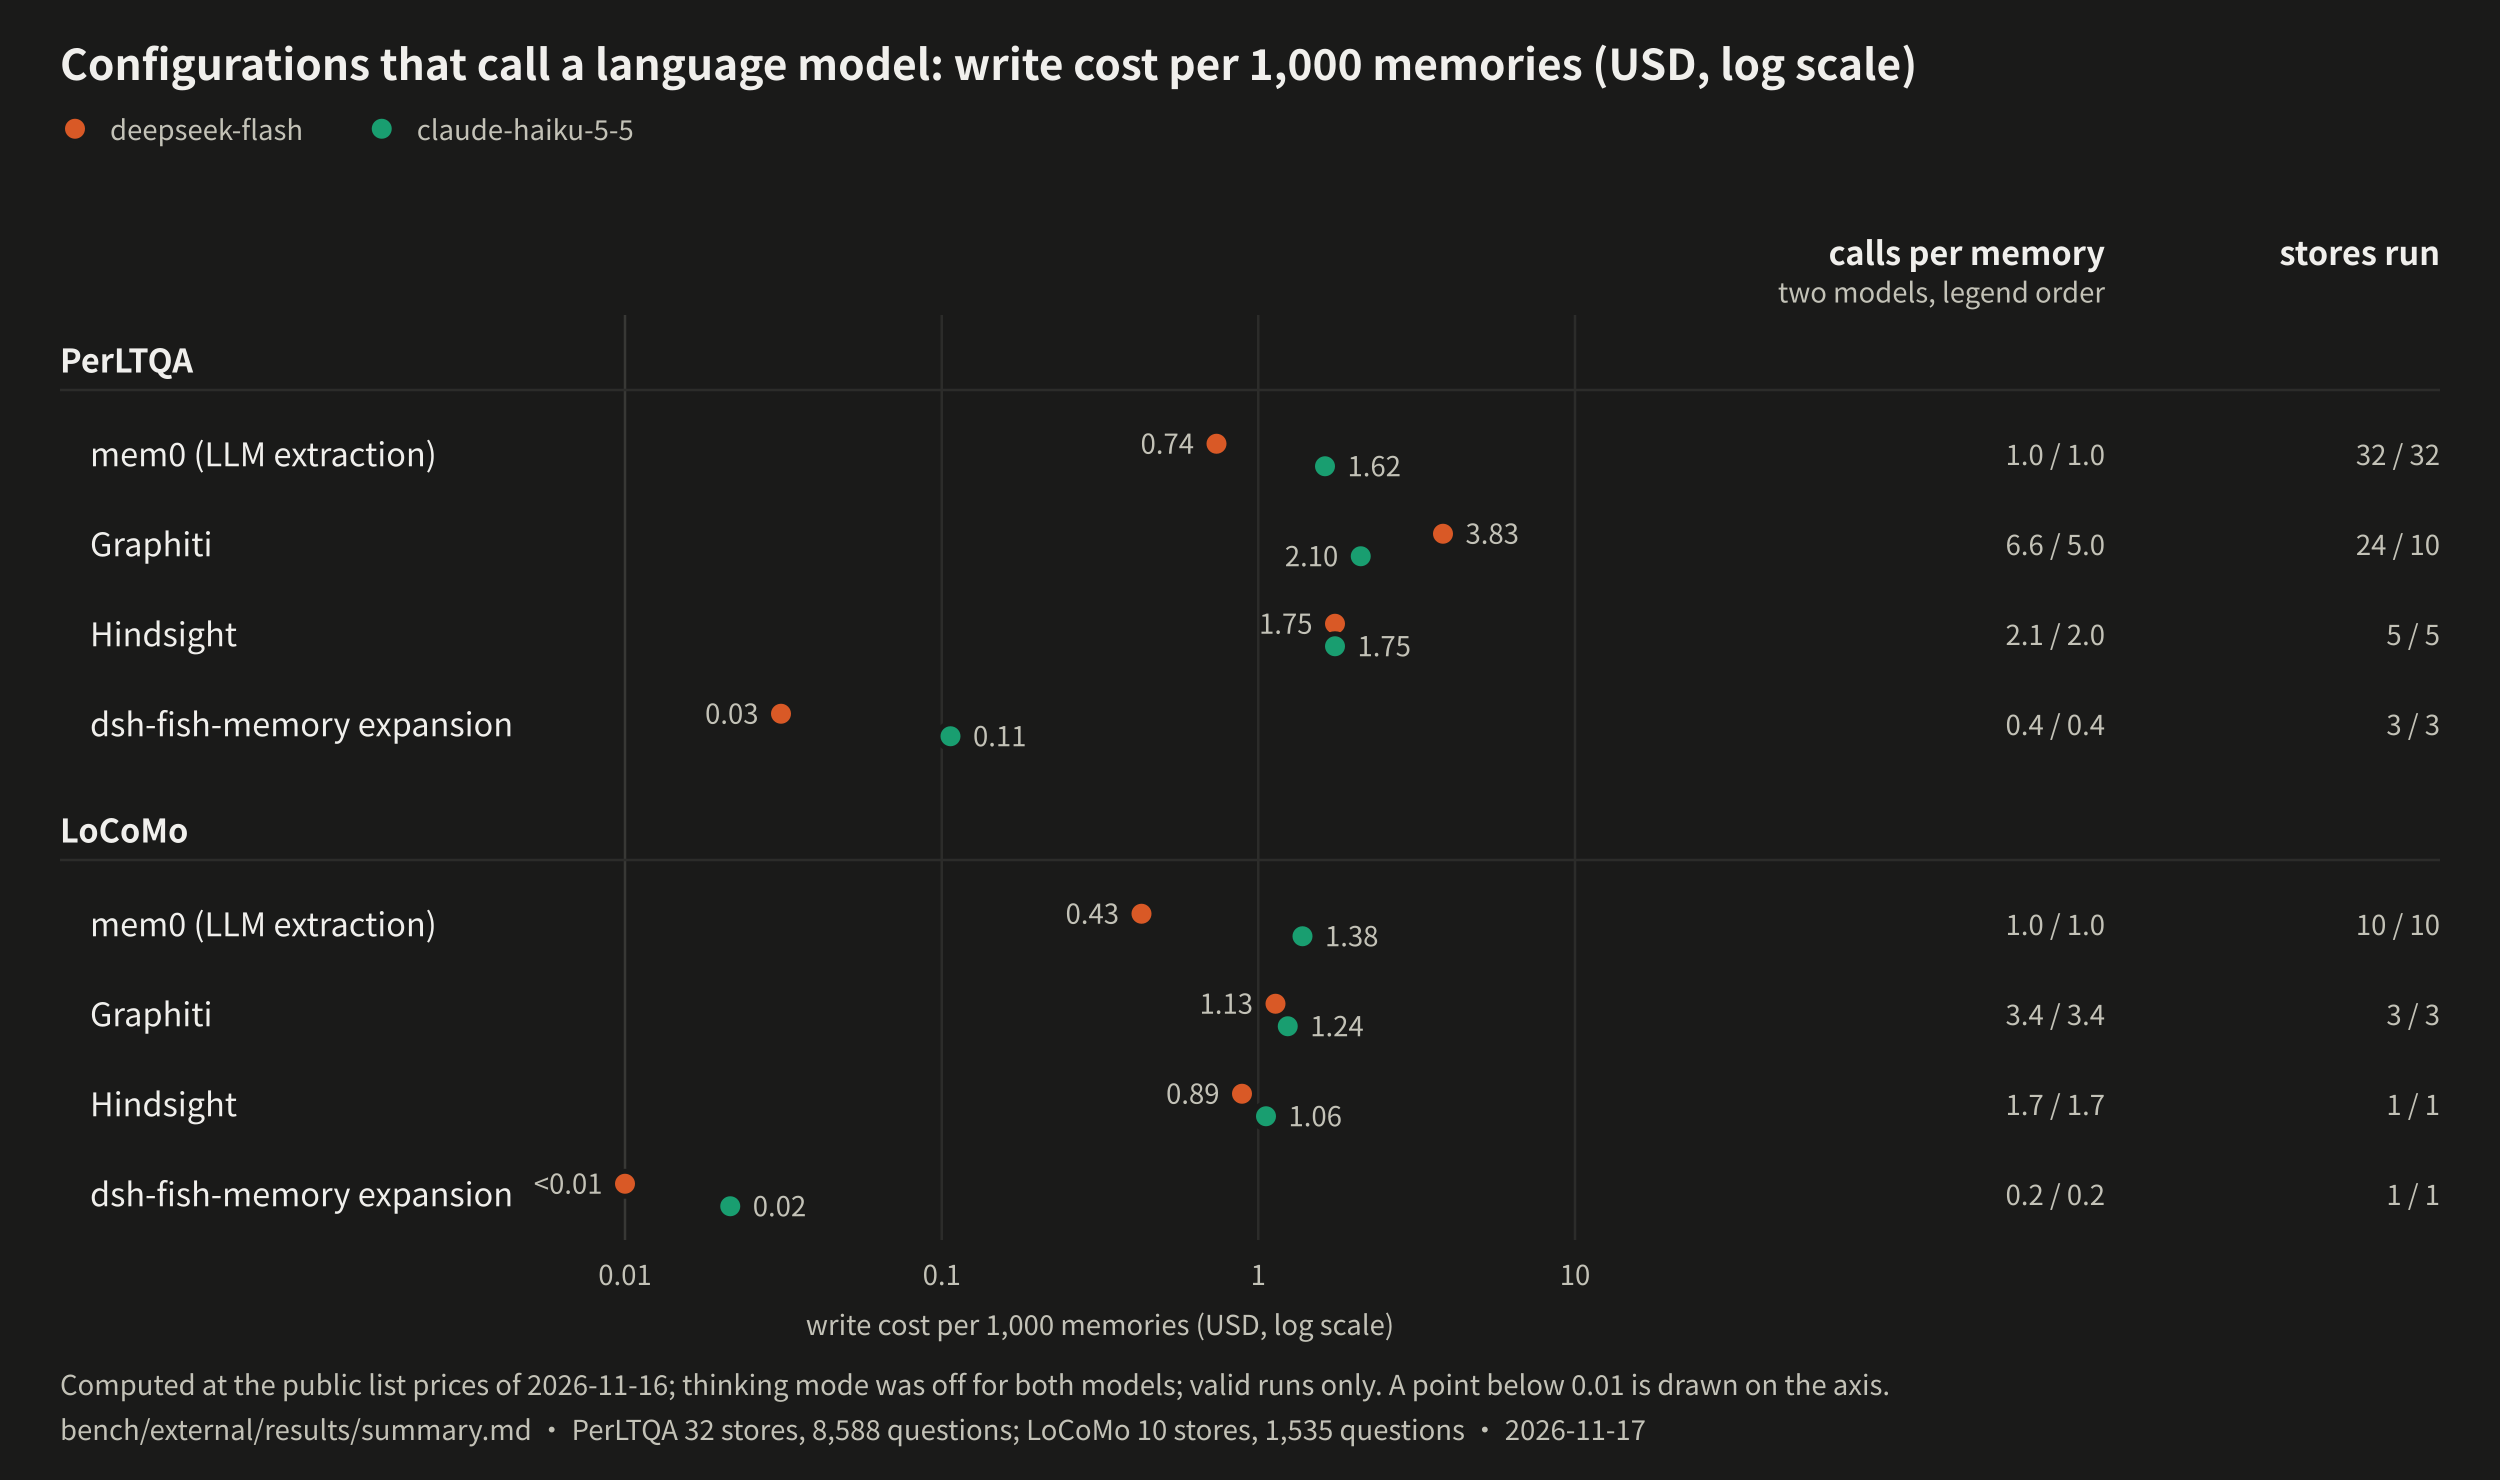
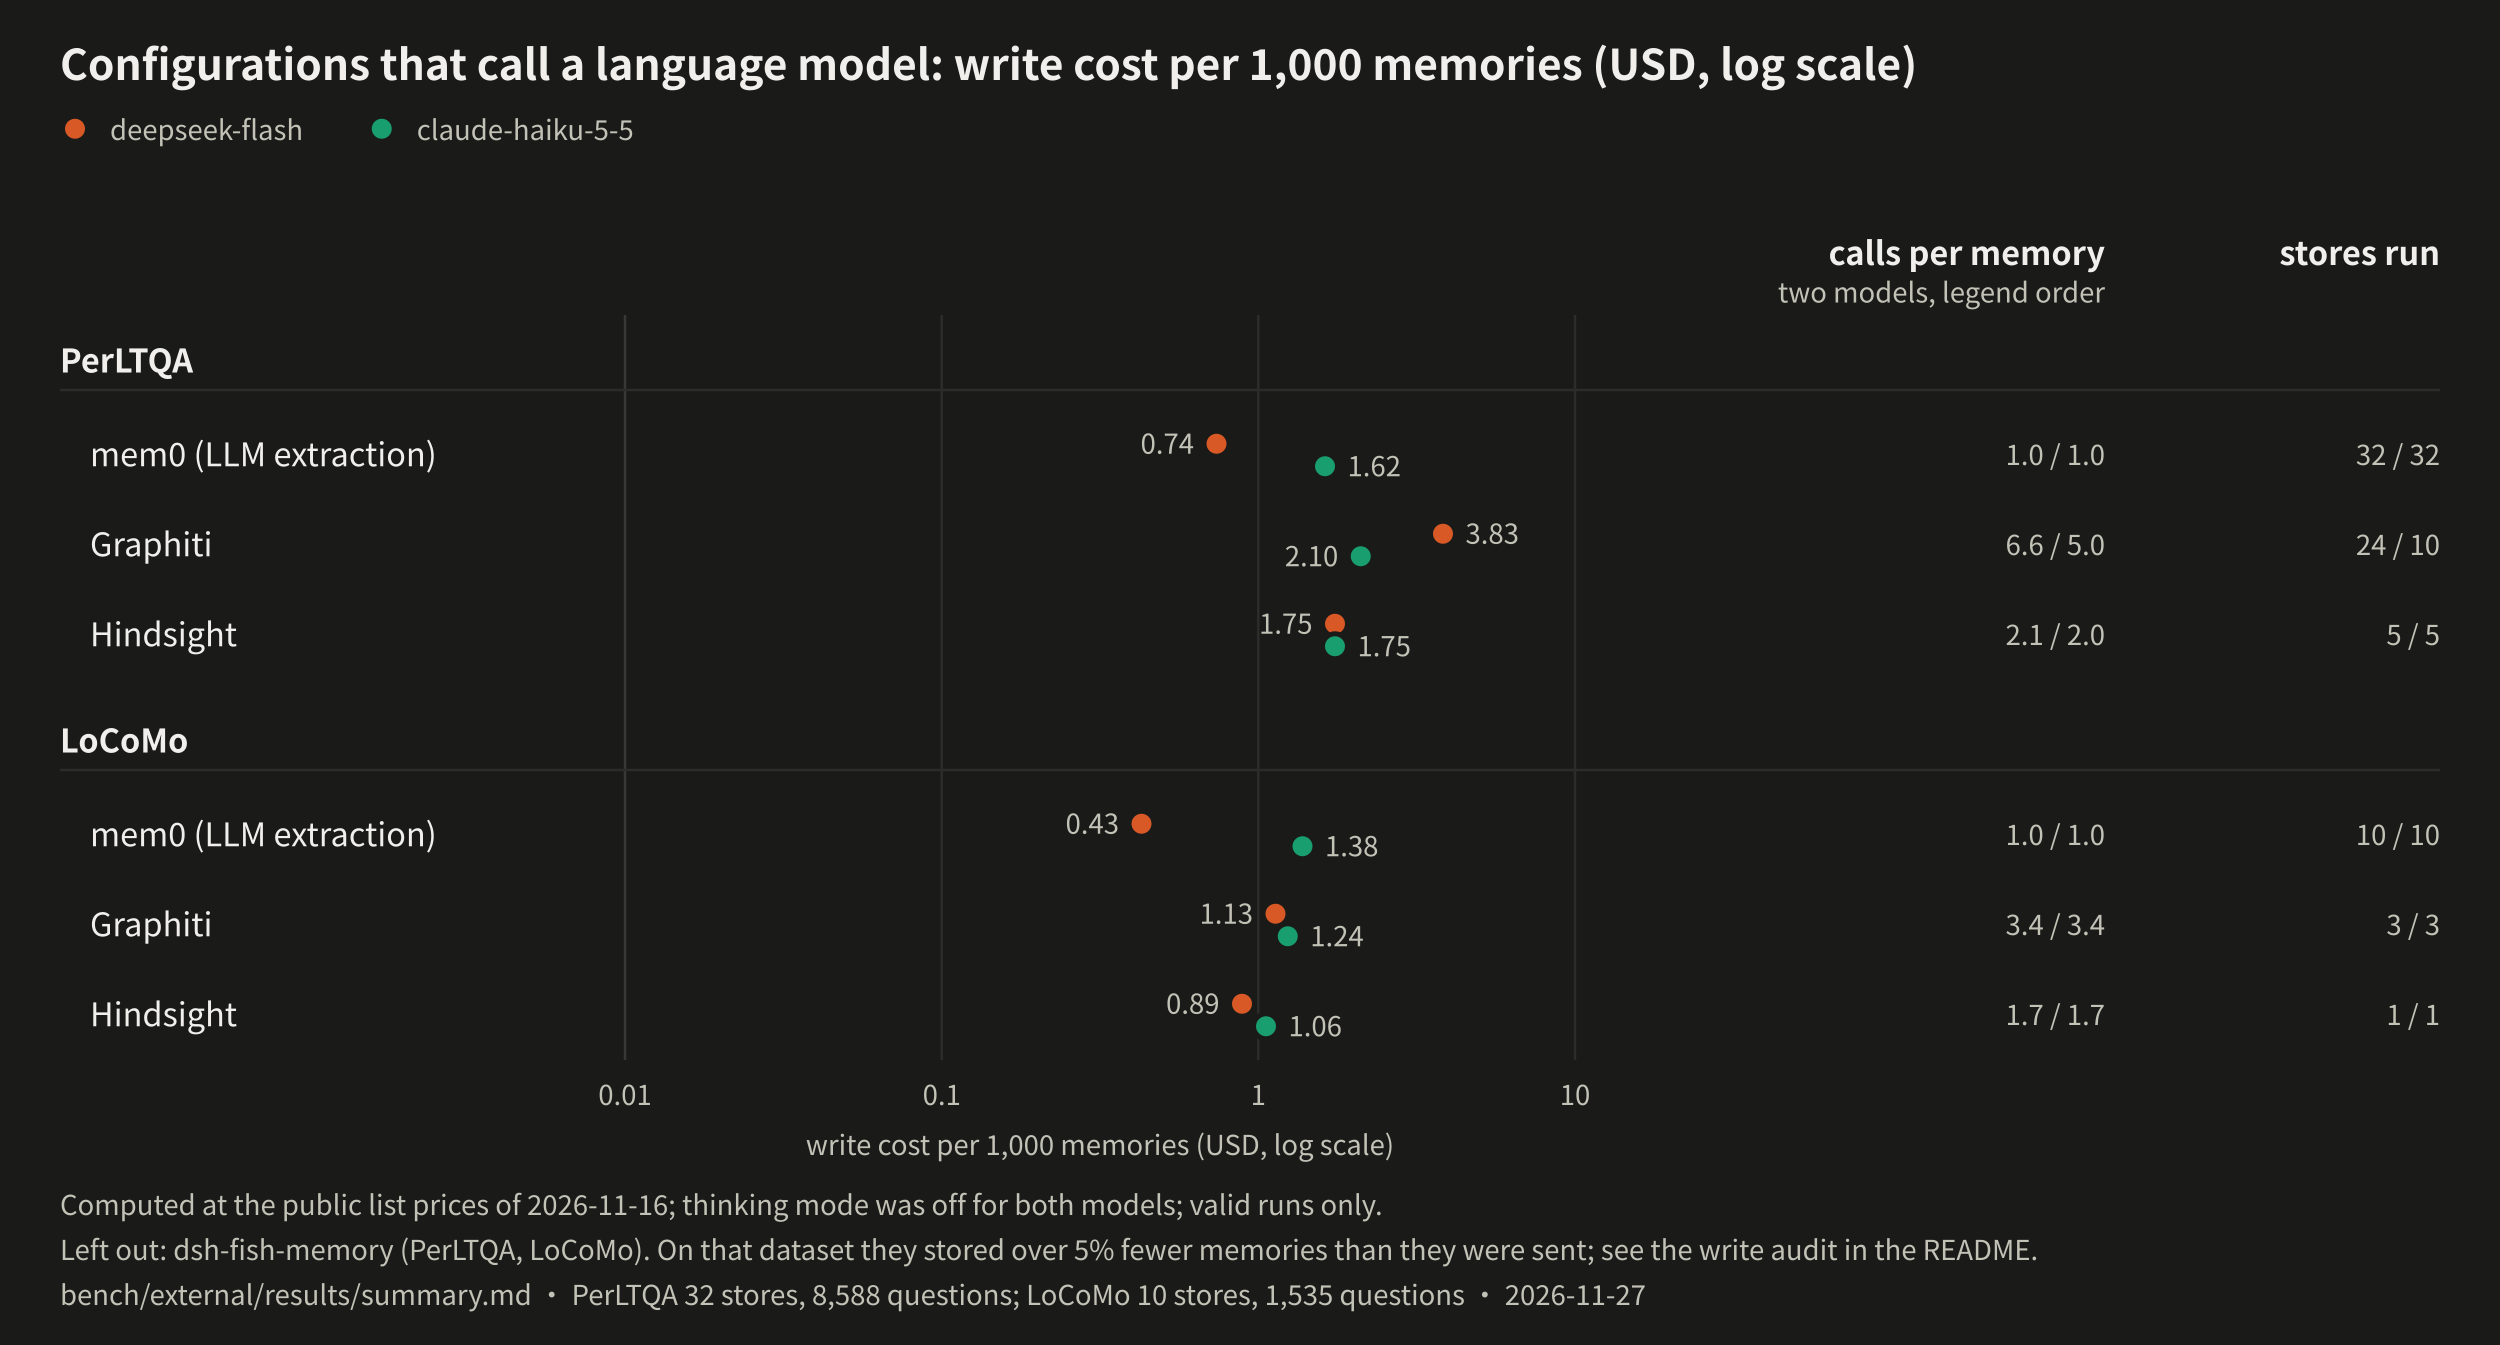
- <svg xmlns="http://www.w3.org/2000/svg" width="1000" height="592" viewBox="0 0 1000 592" role="img" lang="en">
+ <svg xmlns="http://www.w3.org/2000/svg" width="1000" height="538" viewBox="0 0 1000 538" role="img" lang="en">
  <style>text{font-family:-apple-system, "Segoe UI", "Microsoft YaHei", "PingFang SC", "Noto Sans CJK SC", "Helvetica Neue", Arial, sans-serif;fill:#c3c2b7;font-size:13px}.t{font-size:17px;font-weight:600;fill:#f0efec}.l{font-size:13px;fill:#f0efec}.lb{font-size:13px;font-weight:600;fill:#f0efec}.s{font-size:11px;fill:#c3c2b7}.grid{stroke:#2c2c2a;stroke-width:1;fill:none}.axis{stroke:#383835;stroke-width:1;fill:none}.tick{stroke:#f0efec;stroke-width:2;fill:none}.lead{stroke-width:1;fill:none}.fa{fill:#3987e5}.fo{fill:#898781}.tint{fill:#898781;fill-opacity:0.35}</style>
-   <rect width="1000" height="592" fill="#1a1a19" />
+   <rect width="1000" height="538" fill="#1a1a19" />
  <text x="24.0" y="32.0" class="t">Configurations that call a language model: write cost per 1,000 memories (USD, log scale)</text>
  <circle cx="30.0" cy="51.5" r="5" fill="#d95926" stroke="#1a1a19" stroke-width="2" />
  <text x="44.0" y="56.0" class="s">deepseek-flash</text>
  <circle cx="152.7" cy="51.5" r="5" fill="#199e70" stroke="#1a1a19" stroke-width="2" />
  <text x="166.7" y="56.0" class="s">claude-haiku-5-5</text>
-   <line x1="250.0" y1="126.0" x2="250.0" y2="496.0" class="axis" />
-   <text x="250.0" y="514.0" class="s" text-anchor="middle">0.01</text>
-   <line x1="376.7" y1="126.0" x2="376.7" y2="496.0" class="grid" />
-   <text x="376.7" y="514.0" class="s" text-anchor="middle">0.1</text>
-   <line x1="503.3" y1="126.0" x2="503.3" y2="496.0" class="grid" />
-   <text x="503.3" y="514.0" class="s" text-anchor="middle">1</text>
-   <line x1="630.0" y1="126.0" x2="630.0" y2="496.0" class="grid" />
-   <text x="630.0" y="514.0" class="s" text-anchor="middle">10</text>
-   <text x="440.0" y="534.0" class="s" text-anchor="middle">write cost per 1,000 memories (USD, log scale)</text>
+   <line x1="250.0" y1="126.0" x2="250.0" y2="424.0" class="axis" />
+   <text x="250.0" y="442.0" class="s" text-anchor="middle">0.01</text>
+   <line x1="376.7" y1="126.0" x2="376.7" y2="424.0" class="grid" />
+   <text x="376.7" y="442.0" class="s" text-anchor="middle">0.1</text>
+   <line x1="503.3" y1="126.0" x2="503.3" y2="424.0" class="grid" />
+   <text x="503.3" y="442.0" class="s" text-anchor="middle">1</text>
+   <line x1="630.0" y1="126.0" x2="630.0" y2="424.0" class="grid" />
+   <text x="630.0" y="442.0" class="s" text-anchor="middle">10</text>
+   <text x="440.0" y="462.0" class="s" text-anchor="middle">write cost per 1,000 memories (USD, log scale)</text>
  <text x="842.0" y="106.0" class="lb" text-anchor="end">calls per memory</text>
  <text x="842.0" y="121.0" class="s" text-anchor="end">two models, legend order</text>
  <text x="976.0" y="106.0" class="lb" text-anchor="end">stores run</text>
  <text x="24.0" y="149.0" class="lb">PerLTQA</text>
  <line x1="24.0" y1="156.0" x2="976.0" y2="156.0" class="grid" />
  <text x="36.0" y="186.5" class="l">mem0 (LLM extraction)</text>
  <circle cx="486.6" cy="177.5" r="5" fill="#d95926" stroke="#1a1a19" stroke-width="2" />
  <text x="477.6" y="181.5" class="s" text-anchor="end">0.74</text>
  <circle cx="530.0" cy="186.5" r="5" fill="#199e70" stroke="#1a1a19" stroke-width="2" />
  <text x="539.0" y="190.5" class="s">1.62</text>
  <text x="842.0" y="186.0" class="s" text-anchor="end">1.0 / 1.0</text>
  <text x="976.0" y="186.0" class="s" text-anchor="end">32 / 32</text>
  <text x="36.0" y="222.5" class="l">Graphiti</text>
  <circle cx="544.3" cy="222.5" r="5" fill="#199e70" stroke="#1a1a19" stroke-width="2" />
  <text x="535.3" y="226.5" class="s" text-anchor="end">2.10</text>
  <circle cx="577.2" cy="213.5" r="5" fill="#d95926" stroke="#1a1a19" stroke-width="2" />
  <text x="586.2" y="217.5" class="s">3.83</text>
  <text x="842.0" y="222.0" class="s" text-anchor="end">6.6 / 5.0</text>
  <text x="976.0" y="222.0" class="s" text-anchor="end">24 / 10</text>
  <text x="36.0" y="258.5" class="l">Hindsight</text>
  <circle cx="534.0" cy="249.5" r="5" fill="#d95926" stroke="#1a1a19" stroke-width="2" />
  <text x="525.0" y="253.5" class="s" text-anchor="end">1.75</text>
  <circle cx="534.0" cy="258.5" r="5" fill="#199e70" stroke="#1a1a19" stroke-width="2" />
  <text x="543.0" y="262.5" class="s">1.75</text>
  <text x="842.0" y="258.0" class="s" text-anchor="end">2.1 / 2.0</text>
  <text x="976.0" y="258.0" class="s" text-anchor="end">5 / 5</text>
-   <text x="36.0" y="294.5" class="l">dsh-fish-memory expansion</text>
-   <circle cx="312.4" cy="285.5" r="5" fill="#d95926" stroke="#1a1a19" stroke-width="2" />
-   <text x="303.4" y="289.5" class="s" text-anchor="end">0.03</text>
-   <circle cx="380.2" cy="294.5" r="5" fill="#199e70" stroke="#1a1a19" stroke-width="2" />
-   <text x="389.2" y="298.5" class="s">0.11</text>
-   <text x="842.0" y="294.0" class="s" text-anchor="end">0.4 / 0.4</text>
-   <text x="976.0" y="294.0" class="s" text-anchor="end">3 / 3</text>
-   <text x="24.0" y="337.0" class="lb">LoCoMo</text>
-   <line x1="24.0" y1="344.0" x2="976.0" y2="344.0" class="grid" />
-   <text x="36.0" y="374.5" class="l">mem0 (LLM extraction)</text>
-   <circle cx="456.6" cy="365.5" r="5" fill="#d95926" stroke="#1a1a19" stroke-width="2" />
-   <text x="447.6" y="369.5" class="s" text-anchor="end">0.43</text>
-   <circle cx="521.0" cy="374.5" r="5" fill="#199e70" stroke="#1a1a19" stroke-width="2" />
-   <text x="530.0" y="378.5" class="s">1.38</text>
-   <text x="842.0" y="374.0" class="s" text-anchor="end">1.0 / 1.0</text>
-   <text x="976.0" y="374.0" class="s" text-anchor="end">10 / 10</text>
-   <text x="36.0" y="410.5" class="l">Graphiti</text>
-   <circle cx="510.2" cy="401.5" r="5" fill="#d95926" stroke="#1a1a19" stroke-width="2" />
-   <text x="501.2" y="405.5" class="s" text-anchor="end">1.13</text>
-   <circle cx="515.1" cy="410.5" r="5" fill="#199e70" stroke="#1a1a19" stroke-width="2" />
-   <text x="524.1" y="414.5" class="s">1.24</text>
-   <text x="842.0" y="410.0" class="s" text-anchor="end">3.4 / 3.4</text>
-   <text x="976.0" y="410.0" class="s" text-anchor="end">3 / 3</text>
-   <text x="36.0" y="446.5" class="l">Hindsight</text>
-   <circle cx="496.8" cy="437.5" r="5" fill="#d95926" stroke="#1a1a19" stroke-width="2" />
-   <text x="487.8" y="441.5" class="s" text-anchor="end">0.89</text>
-   <circle cx="506.4" cy="446.5" r="5" fill="#199e70" stroke="#1a1a19" stroke-width="2" />
-   <text x="515.4" y="450.5" class="s">1.06</text>
-   <text x="842.0" y="446.0" class="s" text-anchor="end">1.7 / 1.7</text>
-   <text x="976.0" y="446.0" class="s" text-anchor="end">1 / 1</text>
-   <text x="36.0" y="482.5" class="l">dsh-fish-memory expansion</text>
-   <circle cx="250.0" cy="473.5" r="5" fill="#d95926" stroke="#1a1a19" stroke-width="2" />
-   <text x="241.0" y="477.5" class="s" text-anchor="end">&lt;0.01</text>
-   <circle cx="292.1" cy="482.5" r="5" fill="#199e70" stroke="#1a1a19" stroke-width="2" />
-   <text x="301.1" y="486.5" class="s">0.02</text>
-   <text x="842.0" y="482.0" class="s" text-anchor="end">0.2 / 0.2</text>
-   <text x="976.0" y="482.0" class="s" text-anchor="end">1 / 1</text>
-   <text x="24.0" y="558.0" class="s">Computed at the public list prices of 2026-11-16; thinking mode was off for both models; valid runs only. A point below 0.01 is drawn on the axis.</text>
-   <text x="24.0" y="576.0" class="s">bench/external/results/summary.md · PerLTQA 32 stores, 8,588 questions; LoCoMo 10 stores, 1,535 questions · 2026-11-17</text>
+   <text x="24.0" y="301.0" class="lb">LoCoMo</text>
+   <line x1="24.0" y1="308.0" x2="976.0" y2="308.0" class="grid" />
+   <text x="36.0" y="338.5" class="l">mem0 (LLM extraction)</text>
+   <circle cx="456.6" cy="329.5" r="5" fill="#d95926" stroke="#1a1a19" stroke-width="2" />
+   <text x="447.6" y="333.5" class="s" text-anchor="end">0.43</text>
+   <circle cx="521.0" cy="338.5" r="5" fill="#199e70" stroke="#1a1a19" stroke-width="2" />
+   <text x="530.0" y="342.5" class="s">1.38</text>
+   <text x="842.0" y="338.0" class="s" text-anchor="end">1.0 / 1.0</text>
+   <text x="976.0" y="338.0" class="s" text-anchor="end">10 / 10</text>
+   <text x="36.0" y="374.5" class="l">Graphiti</text>
+   <circle cx="510.2" cy="365.5" r="5" fill="#d95926" stroke="#1a1a19" stroke-width="2" />
+   <text x="501.2" y="369.5" class="s" text-anchor="end">1.13</text>
+   <circle cx="515.1" cy="374.5" r="5" fill="#199e70" stroke="#1a1a19" stroke-width="2" />
+   <text x="524.1" y="378.5" class="s">1.24</text>
+   <text x="842.0" y="374.0" class="s" text-anchor="end">3.4 / 3.4</text>
+   <text x="976.0" y="374.0" class="s" text-anchor="end">3 / 3</text>
+   <text x="36.0" y="410.5" class="l">Hindsight</text>
+   <circle cx="496.8" cy="401.5" r="5" fill="#d95926" stroke="#1a1a19" stroke-width="2" />
+   <text x="487.8" y="405.5" class="s" text-anchor="end">0.89</text>
+   <circle cx="506.4" cy="410.5" r="5" fill="#199e70" stroke="#1a1a19" stroke-width="2" />
+   <text x="515.4" y="414.5" class="s">1.06</text>
+   <text x="842.0" y="410.0" class="s" text-anchor="end">1.7 / 1.7</text>
+   <text x="976.0" y="410.0" class="s" text-anchor="end">1 / 1</text>
+   <text x="24.0" y="486.0" class="s">Computed at the public list prices of 2026-11-16; thinking mode was off for both models; valid runs only.</text>
+   <text x="24.0" y="504.0" class="s">Left out: dsh-fish-memory (PerLTQA, LoCoMo). On that dataset they stored over 5% fewer memories than they were sent; see the write audit in the README.</text>
+   <text x="24.0" y="522.0" class="s">bench/external/results/summary.md · PerLTQA 32 stores, 8,588 questions; LoCoMo 10 stores, 1,535 questions · 2026-11-27</text>
</svg>
